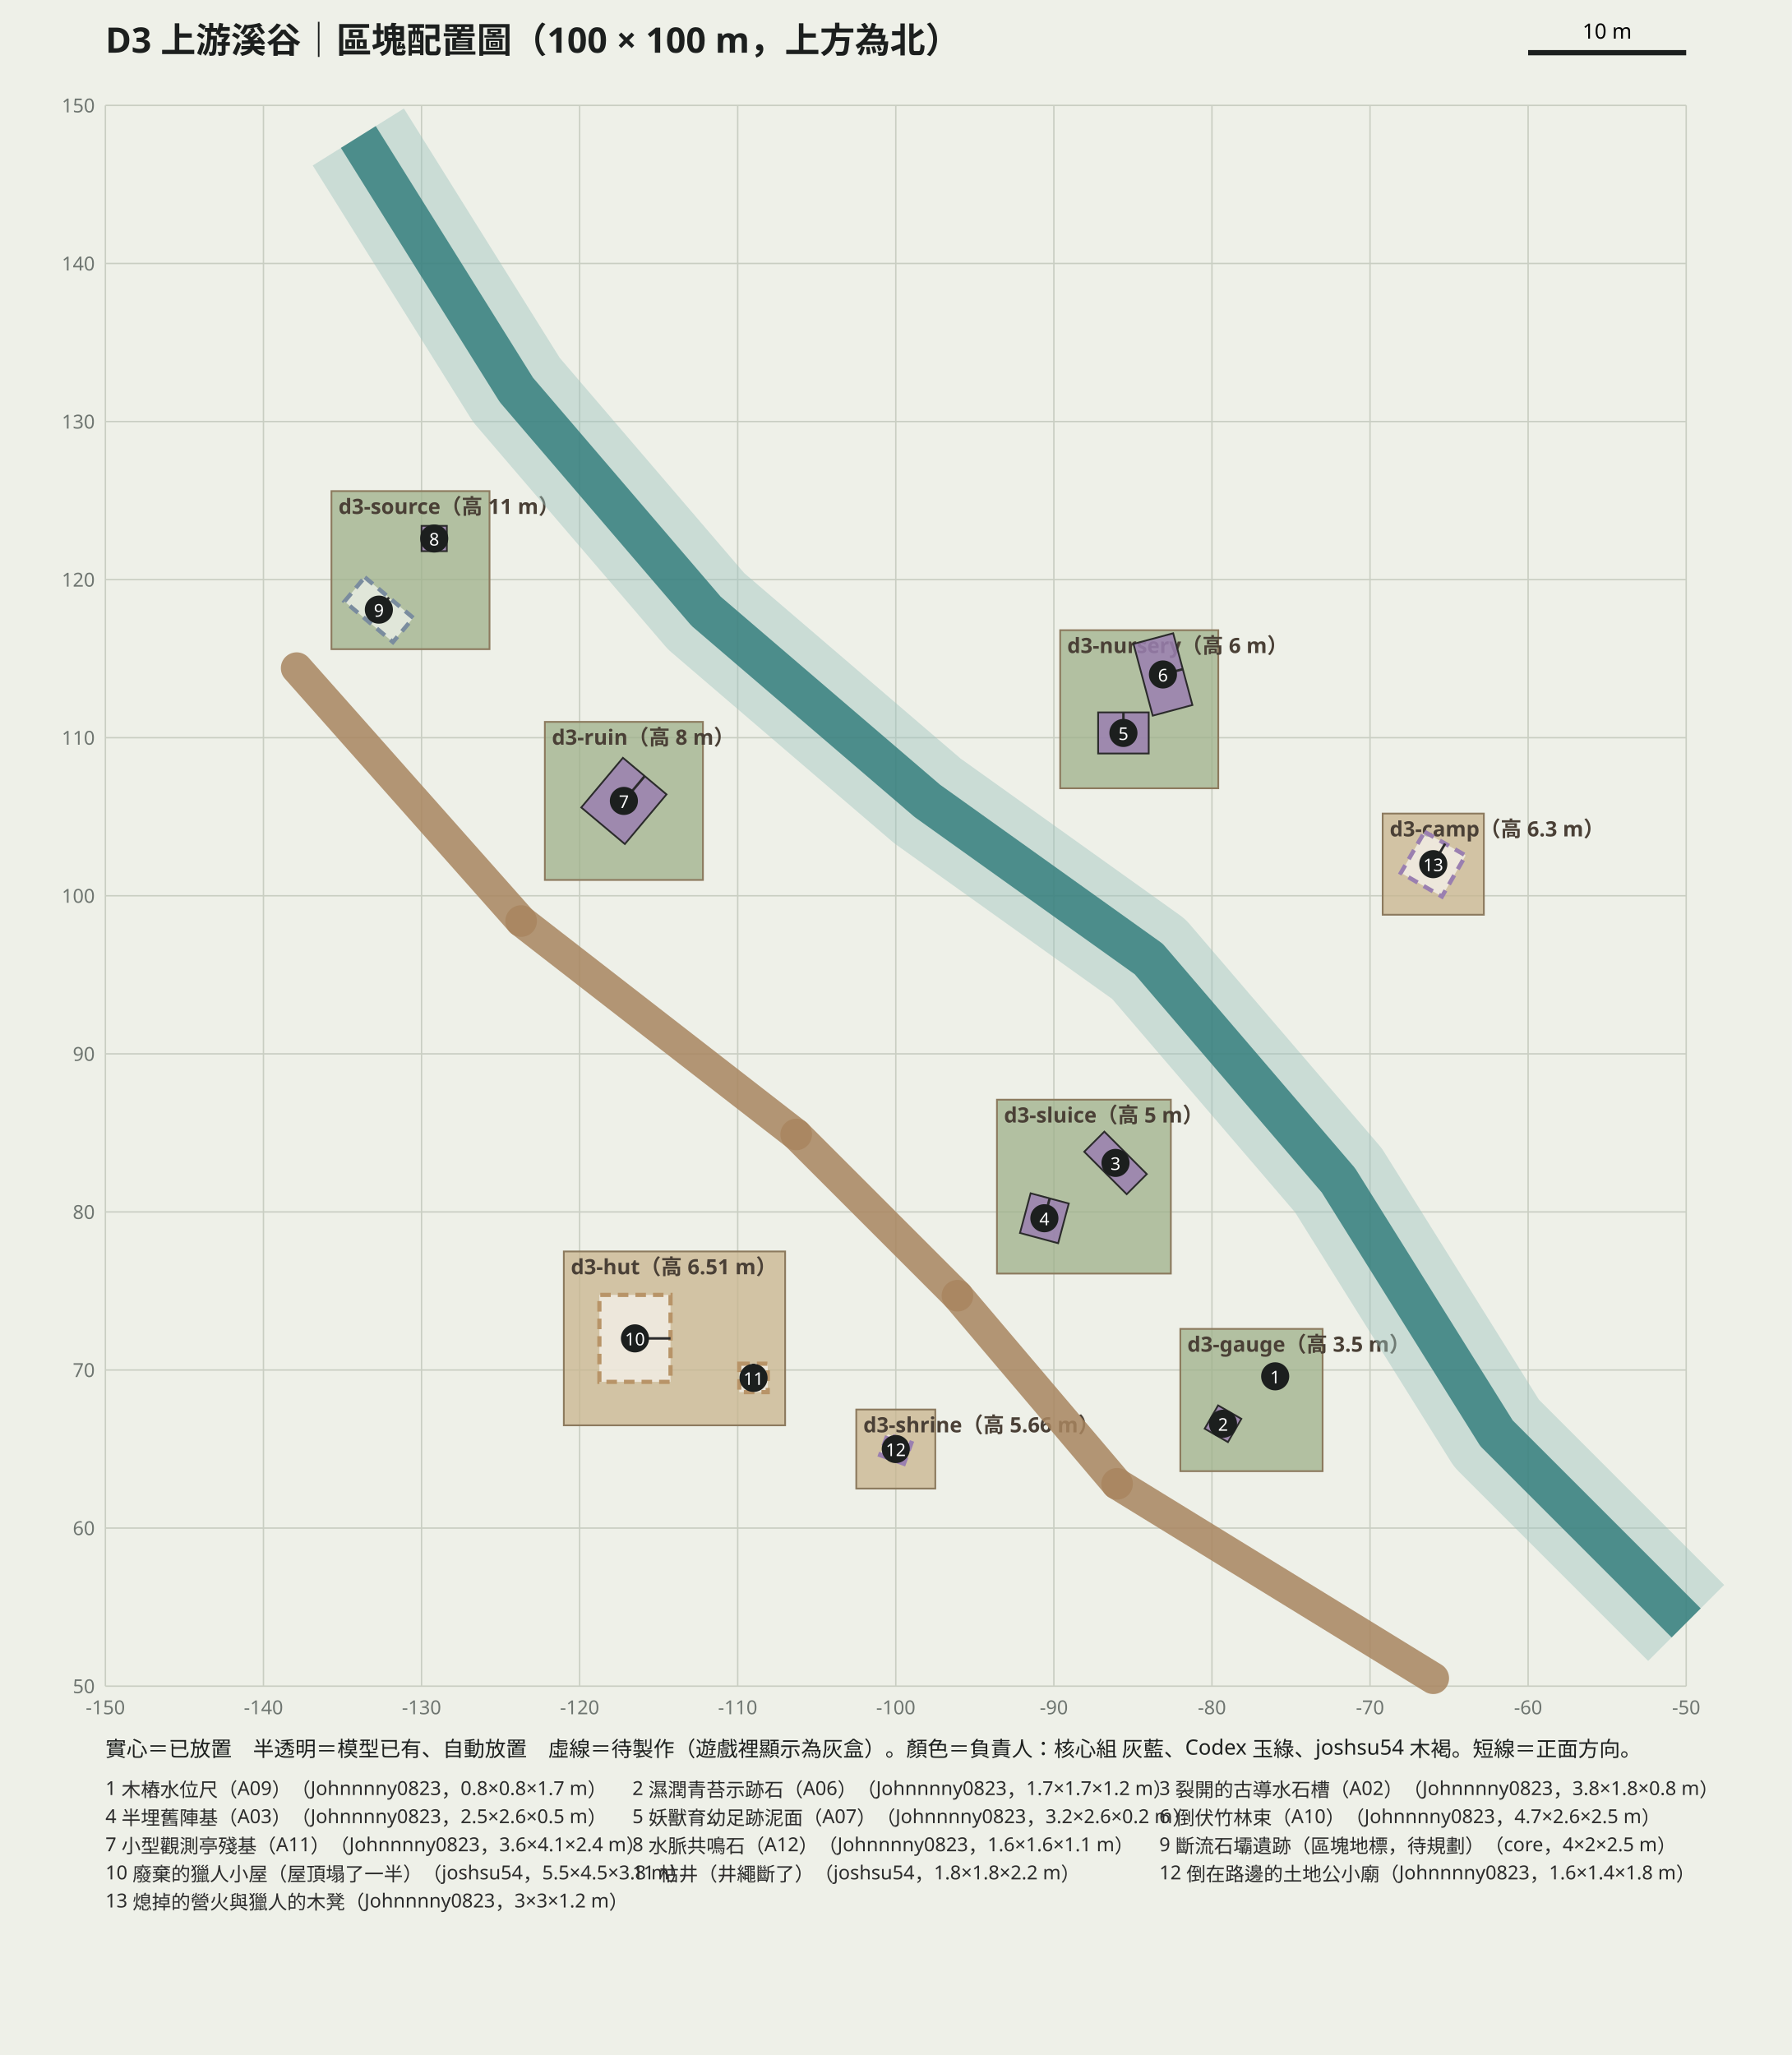
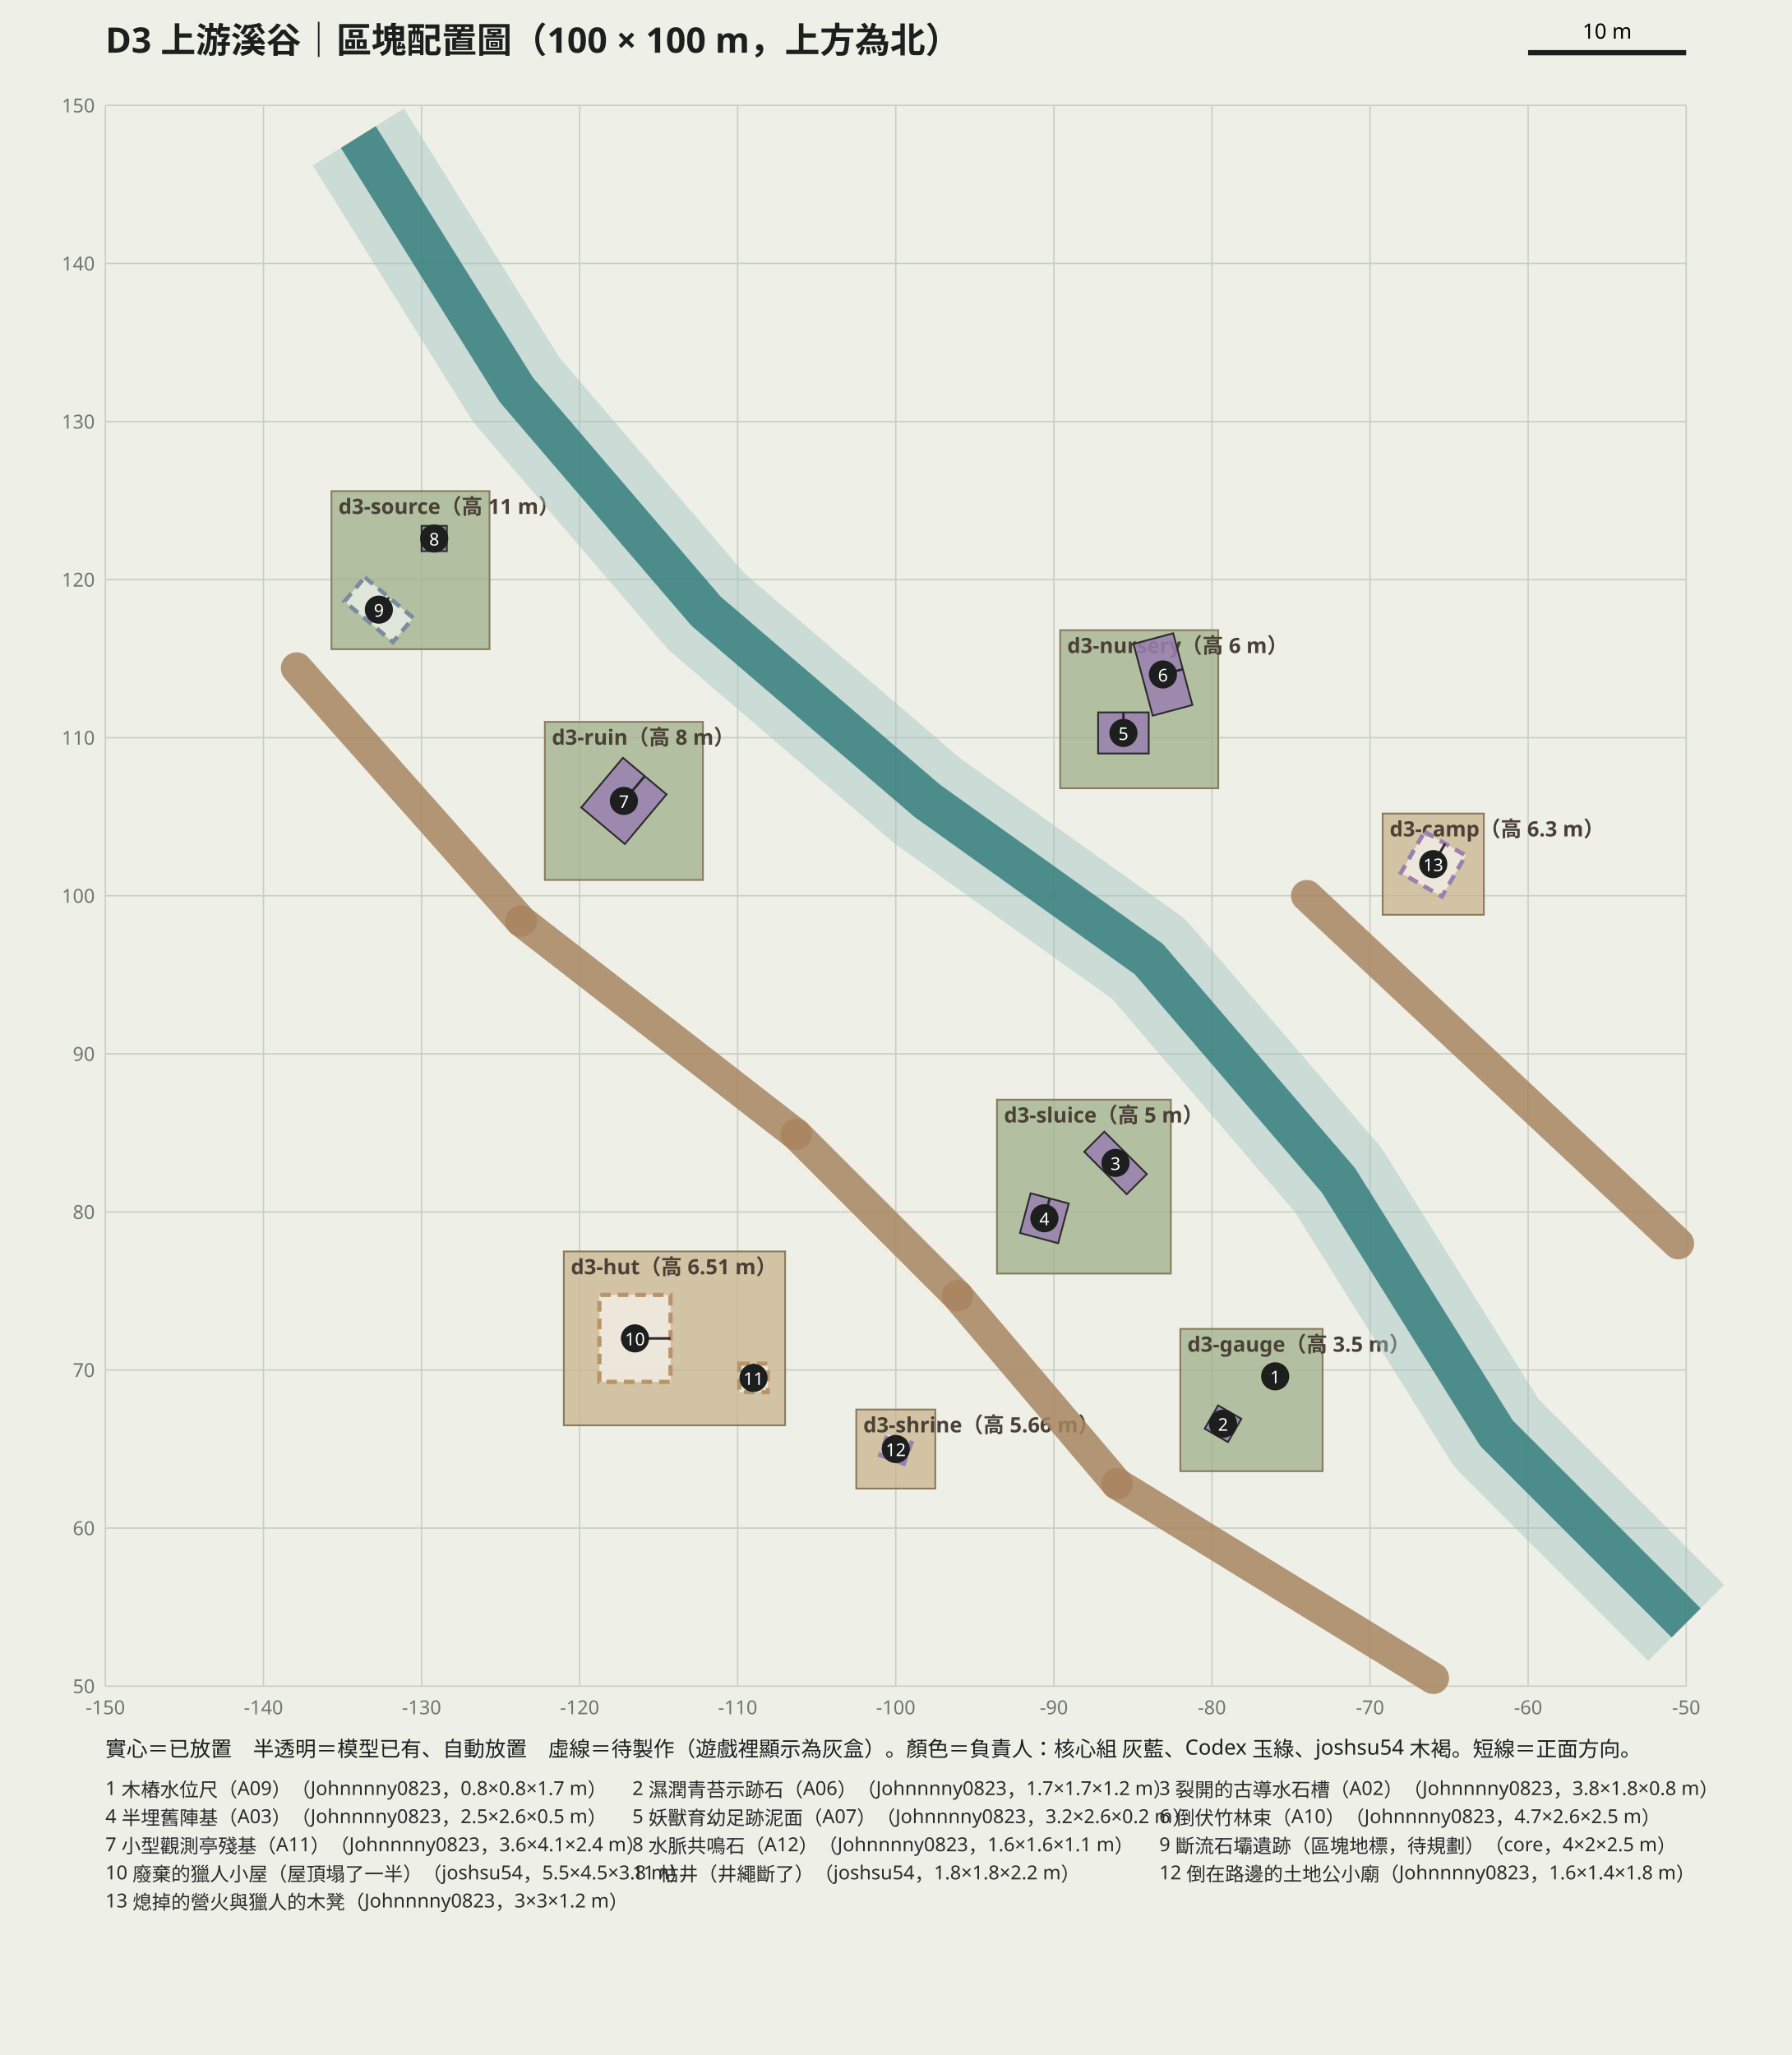
<svg xmlns="http://www.w3.org/2000/svg" viewBox="0 0 1020 1170" width="1020" height="1170" font-family="Noto Sans TC, Microsoft JhengHei, sans-serif">
  <rect width="1020" height="1170" fill="#EEF0E8" />
  <line x1="60" y1="960" x2="60" y2="60" stroke="#C9CEC2" stroke-width="0.8" />
  <text x="60" y="976" font-size="11" text-anchor="middle" fill="#6E7570">-150</text>
  <line x1="150" y1="960" x2="150" y2="60" stroke="#C9CEC2" stroke-width="0.8" />
  <text x="150" y="976" font-size="11" text-anchor="middle" fill="#6E7570">-140</text>
  <line x1="240" y1="960" x2="240" y2="60" stroke="#C9CEC2" stroke-width="0.8" />
  <text x="240" y="976" font-size="11" text-anchor="middle" fill="#6E7570">-130</text>
  <line x1="330" y1="960" x2="330" y2="60" stroke="#C9CEC2" stroke-width="0.8" />
  <text x="330" y="976" font-size="11" text-anchor="middle" fill="#6E7570">-120</text>
  <line x1="420" y1="960" x2="420" y2="60" stroke="#C9CEC2" stroke-width="0.8" />
  <text x="420" y="976" font-size="11" text-anchor="middle" fill="#6E7570">-110</text>
  <line x1="510" y1="960" x2="510" y2="60" stroke="#C9CEC2" stroke-width="0.8" />
  <text x="510" y="976" font-size="11" text-anchor="middle" fill="#6E7570">-100</text>
  <line x1="600" y1="960" x2="600" y2="60" stroke="#C9CEC2" stroke-width="0.8" />
  <text x="600" y="976" font-size="11" text-anchor="middle" fill="#6E7570">-90</text>
  <line x1="690" y1="960" x2="690" y2="60" stroke="#C9CEC2" stroke-width="0.8" />
  <text x="690" y="976" font-size="11" text-anchor="middle" fill="#6E7570">-80</text>
  <line x1="780" y1="960" x2="780" y2="60" stroke="#C9CEC2" stroke-width="0.8" />
  <text x="780" y="976" font-size="11" text-anchor="middle" fill="#6E7570">-70</text>
  <line x1="870" y1="960" x2="870" y2="60" stroke="#C9CEC2" stroke-width="0.8" />
  <text x="870" y="976" font-size="11" text-anchor="middle" fill="#6E7570">-60</text>
  <line x1="960" y1="960" x2="960" y2="60" stroke="#C9CEC2" stroke-width="0.8" />
  <text x="960" y="976" font-size="11" text-anchor="middle" fill="#6E7570">-50</text>
  <line x1="60" y1="960" x2="960" y2="960" stroke="#C9CEC2" stroke-width="0.8" />
  <text x="54" y="964" font-size="11" text-anchor="end" fill="#6E7570">50</text>
  <line x1="60" y1="870" x2="960" y2="870" stroke="#C9CEC2" stroke-width="0.8" />
  <text x="54" y="874" font-size="11" text-anchor="end" fill="#6E7570">60</text>
  <line x1="60" y1="780" x2="960" y2="780" stroke="#C9CEC2" stroke-width="0.8" />
  <text x="54" y="784" font-size="11" text-anchor="end" fill="#6E7570">70</text>
  <line x1="60" y1="690" x2="960" y2="690" stroke="#C9CEC2" stroke-width="0.8" />
  <text x="54" y="694" font-size="11" text-anchor="end" fill="#6E7570">80</text>
  <line x1="60" y1="600" x2="960" y2="600" stroke="#C9CEC2" stroke-width="0.8" />
  <text x="54" y="604" font-size="11" text-anchor="end" fill="#6E7570">90</text>
  <line x1="60" y1="510" x2="960" y2="510" stroke="#C9CEC2" stroke-width="0.8" />
  <text x="54" y="514" font-size="11" text-anchor="end" fill="#6E7570">100</text>
  <line x1="60" y1="420" x2="960" y2="420" stroke="#C9CEC2" stroke-width="0.8" />
  <text x="54" y="424" font-size="11" text-anchor="end" fill="#6E7570">110</text>
  <line x1="60" y1="330" x2="960" y2="330" stroke="#C9CEC2" stroke-width="0.8" />
  <text x="54" y="334" font-size="11" text-anchor="end" fill="#6E7570">120</text>
  <line x1="60" y1="240" x2="960" y2="240" stroke="#C9CEC2" stroke-width="0.8" />
  <text x="54" y="244" font-size="11" text-anchor="end" fill="#6E7570">130</text>
  <line x1="60" y1="150" x2="960" y2="150" stroke="#C9CEC2" stroke-width="0.8" />
  <text x="54" y="154" font-size="11" text-anchor="end" fill="#6E7570">140</text>
  <line x1="60" y1="60" x2="960" y2="60" stroke="#C9CEC2" stroke-width="0.8" />
  <text x="54" y="64" font-size="11" text-anchor="end" fill="#6E7570">150</text>
  <rect x="672" y="756.6" width="81" height="81" fill="#9DB08A" fill-opacity=".75" stroke="#8C7A5E" stroke-width="1" />
  <text x="676" y="769.6" font-size="12" fill="#4A4036" font-weight="bold">d3-gauge（高 3.5 m）</text>
  <rect x="567.6" y="626.1" width="99" height="99" fill="#9DB08A" fill-opacity=".75" stroke="#8C7A5E" stroke-width="1" />
  <text x="571.6" y="639.1" font-size="12" fill="#4A4036" font-weight="bold">d3-sluice（高 5 m）</text>
  <rect x="603.6" y="358.8" width="90" height="90" fill="#9DB08A" fill-opacity=".75" stroke="#8C7A5E" stroke-width="1" />
  <text x="607.6" y="371.8" font-size="12" fill="#4A4036" font-weight="bold">d3-nursery（高 6 m）</text>
  <rect x="310.2" y="411" width="90" height="90" fill="#9DB08A" fill-opacity=".75" stroke="#8C7A5E" stroke-width="1" />
  <text x="314.2" y="424" font-size="12" fill="#4A4036" font-weight="bold">d3-ruin（高 8 m）</text>
  <rect x="188.7" y="279.6" width="90" height="90" fill="#9DB08A" fill-opacity=".75" stroke="#8C7A5E" stroke-width="1" />
  <text x="192.7" y="292.6" font-size="12" fill="#4A4036" font-weight="bold">d3-source（高 11 m）</text>
  <rect x="321" y="712.5" width="126" height="99" fill="#C8B48E" fill-opacity=".75" stroke="#8C7A5E" stroke-width="1" />
  <text x="325" y="725.5" font-size="12" fill="#4A4036" font-weight="bold">d3-hut（高 6.51 m）</text>
  <rect x="487.5" y="802.5" width="45" height="45" fill="#C8B48E" fill-opacity=".75" stroke="#8C7A5E" stroke-width="1" />
  <text x="491.5" y="815.5" font-size="12" fill="#4A4036" font-weight="bold">d3-shrine（高 5.66 m）</text>
  <rect x="787.2" y="463.2" width="57.6" height="57.6" fill="#C8B48E" fill-opacity=".75" stroke="#8C7A5E" stroke-width="1" />
  <text x="791.2" y="476.2" font-size="12" fill="#4A4036" font-weight="bold">d3-camp（高 6.3 m）</text>
  <polyline points="960,924 852,816 762,672 654,546 528,456 402,348 294,222 204,78" fill="none" stroke="#9FC3C0" stroke-width="61.2" stroke-linejoin="round" stroke-opacity=".45" />
  <polyline points="960,924 852,816 762,672 654,546 528,456 402,348 294,222 204,78" fill="none" stroke="#2E7A78" stroke-width="23.4" stroke-linejoin="round" stroke-opacity=".8" />
  <line x1="816" y1="955.5" x2="636" y2="844.8" stroke="#A88560" stroke-width="18" stroke-linecap="round" stroke-opacity=".85" />
  <line x1="636" y1="844.8" x2="545.1" y2="737.7" stroke="#A88560" stroke-width="18" stroke-linecap="round" stroke-opacity=".85" />
  <line x1="545.1" y1="737.7" x2="453.3" y2="645.9" stroke="#A88560" stroke-width="18" stroke-linecap="round" stroke-opacity=".85" />
  <line x1="453.3" y1="645.9" x2="296.7" y2="524.4" stroke="#A88560" stroke-width="18" stroke-linecap="round" stroke-opacity=".85" />
  <line x1="296.7" y1="524.4" x2="168.9" y2="380.4" stroke="#A88560" stroke-width="18" stroke-linecap="round" stroke-opacity=".85" />
+   <line x1="955.5" y1="708" x2="744" y2="510" stroke="#A88560" stroke-width="18" stroke-linecap="round" stroke-opacity=".85" />
  <g transform="translate(726 783.6) rotate(0)">
    <rect x="-3.6" y="-3.6" width="7.2" height="7.2" fill="#9A7FB0" fill-opacity=".85" stroke="#2B2B2B" stroke-width="1" />
    <line x1="0" y1="0" x2="0" y2="-3.6" stroke="#2B2B2B" stroke-width="1.4" />
  </g>
  <circle cx="726" cy="783.6" r="8" fill="#1C1F1E" />
  <text x="726" y="787.6" font-size="10" fill="#fff" text-anchor="middle">1</text>
  <g transform="translate(696.3 810.6) rotate(30)">
    <rect x="-7.65" y="-7.65" width="15.3" height="15.3" fill="#9A7FB0" fill-opacity=".85" stroke="#2B2B2B" stroke-width="1" />
    <line x1="0" y1="0" x2="0" y2="-7.65" stroke="#2B2B2B" stroke-width="1.4" />
  </g>
  <circle cx="696.3" cy="810.6" r="8" fill="#1C1F1E" />
  <text x="696.3" y="814.6" font-size="10" fill="#fff" text-anchor="middle">2</text>
  <g transform="translate(635.1 662.1) rotate(45)">
    <rect x="-17.1" y="-8.1" width="34.2" height="16.2" fill="#9A7FB0" fill-opacity=".85" stroke="#2B2B2B" stroke-width="1" />
    <line x1="0" y1="0" x2="0" y2="-8.1" stroke="#2B2B2B" stroke-width="1.4" />
  </g>
  <circle cx="635.1" cy="662.1" r="8" fill="#1C1F1E" />
  <text x="635.1" y="666.1" font-size="10" fill="#fff" text-anchor="middle">3</text>
  <g transform="translate(594.6 693.6) rotate(15)">
    <rect x="-11.25" y="-11.7" width="22.5" height="23.4" fill="#9A7FB0" fill-opacity=".85" stroke="#2B2B2B" stroke-width="1" />
    <line x1="0" y1="0" x2="0" y2="-11.7" stroke="#2B2B2B" stroke-width="1.4" />
  </g>
  <circle cx="594.6" cy="693.6" r="8" fill="#1C1F1E" />
  <text x="594.6" y="697.6" font-size="10" fill="#fff" text-anchor="middle">4</text>
  <g transform="translate(639.6 417.3) rotate(0)">
    <rect x="-14.4" y="-11.7" width="28.8" height="23.4" fill="#9A7FB0" fill-opacity=".85" stroke="#2B2B2B" stroke-width="1" />
    <line x1="0" y1="0" x2="0" y2="-11.7" stroke="#2B2B2B" stroke-width="1.4" />
  </g>
  <circle cx="639.6" cy="417.3" r="8" fill="#1C1F1E" />
  <text x="639.6" y="421.3" font-size="10" fill="#fff" text-anchor="middle">5</text>
  <g transform="translate(662.1 384) rotate(75)">
    <rect x="-21.15" y="-11.7" width="42.3" height="23.4" fill="#9A7FB0" fill-opacity=".85" stroke="#2B2B2B" stroke-width="1" />
    <line x1="0" y1="0" x2="0" y2="-11.7" stroke="#2B2B2B" stroke-width="1.4" />
  </g>
  <circle cx="662.1" cy="384" r="8" fill="#1C1F1E" />
  <text x="662.1" y="388" font-size="10" fill="#fff" text-anchor="middle">6</text>
  <g transform="translate(355.2 456) rotate(40)">
    <rect x="-16.2" y="-18.45" width="32.4" height="36.9" fill="#9A7FB0" fill-opacity=".85" stroke="#2B2B2B" stroke-width="1" />
    <line x1="0" y1="0" x2="0" y2="-18.45" stroke="#2B2B2B" stroke-width="1.4" />
  </g>
  <circle cx="355.2" cy="456" r="8" fill="#1C1F1E" />
  <text x="355.2" y="460" font-size="10" fill="#fff" text-anchor="middle">7</text>
  <g transform="translate(247.2 306.6) rotate(0)">
    <rect x="-7.2" y="-7.2" width="14.4" height="14.4" fill="#9A7FB0" fill-opacity=".85" stroke="#2B2B2B" stroke-width="1" />
    <line x1="0" y1="0" x2="0" y2="-7.2" stroke="#2B2B2B" stroke-width="1.4" />
  </g>
  <circle cx="247.2" cy="306.6" r="8" fill="#1C1F1E" />
  <text x="247.2" y="310.6" font-size="10" fill="#fff" text-anchor="middle">8</text>
  <g transform="translate(215.7 347.1) rotate(40)">
    <rect x="-18" y="-9" width="36" height="18" fill="#FFFFFF" fill-opacity=".6" stroke="#7A8C9E" stroke-width="2.4" stroke-dasharray="6 4" />
    <line x1="0" y1="0" x2="0" y2="-9" stroke="#2B2B2B" stroke-width="1.4" />
  </g>
  <circle cx="215.7" cy="347.1" r="8" fill="#1C1F1E" />
  <text x="215.7" y="351.1" font-size="10" fill="#fff" text-anchor="middle">9</text>
  <g transform="translate(361.5 762) rotate(90)">
    <rect x="-24.75" y="-20.25" width="49.5" height="40.5" fill="#FFFFFF" fill-opacity=".6" stroke="#B89468" stroke-width="2.4" stroke-dasharray="6 4" />
    <line x1="0" y1="0" x2="0" y2="-20.25" stroke="#2B2B2B" stroke-width="1.4" />
  </g>
  <circle cx="361.5" cy="762" r="8" fill="#1C1F1E" />
  <text x="361.5" y="766" font-size="10" fill="#fff" text-anchor="middle">10</text>
  <g transform="translate(429 784.5) rotate(0)">
    <rect x="-8.1" y="-8.1" width="16.2" height="16.2" fill="#FFFFFF" fill-opacity=".6" stroke="#B89468" stroke-width="2.4" stroke-dasharray="6 4" />
    <line x1="0" y1="0" x2="0" y2="-8.1" stroke="#2B2B2B" stroke-width="1.4" />
  </g>
  <circle cx="429" cy="784.5" r="8" fill="#1C1F1E" />
  <text x="429" y="788.5" font-size="10" fill="#fff" text-anchor="middle">11</text>
  <g transform="translate(510 825) rotate(200)">
    <rect x="-7.2" y="-6.3" width="14.4" height="12.6" fill="#FFFFFF" fill-opacity=".6" stroke="#9A7FB0" stroke-width="2.4" stroke-dasharray="6 4" />
    <line x1="0" y1="0" x2="0" y2="-6.3" stroke="#2B2B2B" stroke-width="1.4" />
  </g>
  <circle cx="510" cy="825" r="8" fill="#1C1F1E" />
  <text x="510" y="829" font-size="10" fill="#fff" text-anchor="middle">12</text>
  <g transform="translate(816 492) rotate(30)">
    <rect x="-13.5" y="-13.5" width="27" height="27" fill="#FFFFFF" fill-opacity=".6" stroke="#9A7FB0" stroke-width="2.4" stroke-dasharray="6 4" />
    <line x1="0" y1="0" x2="0" y2="-13.5" stroke="#2B2B2B" stroke-width="1.4" />
  </g>
  <circle cx="816" cy="492" r="8" fill="#1C1F1E" />
  <text x="816" y="496" font-size="10" fill="#fff" text-anchor="middle">13</text>
  <text x="60" y="30" font-size="20" font-weight="bold" fill="#1C1F1E">D3 上游溪谷｜區塊配置圖（100 × 100 m，上方為北）</text>
  <line x1="870" y1="30" x2="960" y2="30" stroke="#1C1F1E" stroke-width="3" />
  <text x="915" y="22" font-size="12" text-anchor="middle">10 m</text>
  <text x="60" y="1000" font-size="12" fill="#1C1F1E">實心＝已放置　半透明＝模型已有、自動放置　虛線＝待製作（遊戲裡顯示為灰盒）。顏色＝負責人：核心組 灰藍、Codex 玉綠、joshsu54 木褐。短線＝正面方向。</text>
  <text x="60" y="1022" font-size="11" fill="#2B2B2B">1 木樁水位尺（A09）（Johnnnny0823，0.8×0.8×1.7 m）</text>
  <text x="360" y="1022" font-size="11" fill="#2B2B2B">2 濕潤青苔示跡石（A06）（Johnnnny0823，1.7×1.7×1.2 m）</text>
  <text x="660" y="1022" font-size="11" fill="#2B2B2B">3 裂開的古導水石槽（A02）（Johnnnny0823，3.8×1.8×0.8 m）</text>
  <text x="60" y="1038" font-size="11" fill="#2B2B2B">4 半埋舊陣基（A03）（Johnnnny0823，2.5×2.6×0.5 m）</text>
  <text x="360" y="1038" font-size="11" fill="#2B2B2B">5 妖獸育幼足跡泥面（A07）（Johnnnny0823，3.2×2.6×0.2 m）</text>
  <text x="660" y="1038" font-size="11" fill="#2B2B2B">6 倒伏竹林束（A10）（Johnnnny0823，4.7×2.6×2.5 m）</text>
  <text x="60" y="1054" font-size="11" fill="#2B2B2B">7 小型觀測亭殘基（A11）（Johnnnny0823，3.6×4.1×2.4 m）</text>
  <text x="360" y="1054" font-size="11" fill="#2B2B2B">8 水脈共鳴石（A12）（Johnnnny0823，1.6×1.6×1.1 m）</text>
  <text x="660" y="1054" font-size="11" fill="#2B2B2B">9 斷流石壩遺跡（區塊地標，待規劃）（core，4×2×2.5 m）</text>
  <text x="60" y="1070" font-size="11" fill="#2B2B2B">10 廢棄的獵人小屋（屋頂塌了一半）（joshsu54，5.5×4.5×3.8 m）</text>
  <text x="360" y="1070" font-size="11" fill="#2B2B2B">11 枯井（井繩斷了）（joshsu54，1.8×1.8×2.2 m）</text>
  <text x="660" y="1070" font-size="11" fill="#2B2B2B">12 倒在路邊的土地公小廟（Johnnnny0823，1.6×1.4×1.8 m）</text>
  <text x="60" y="1086" font-size="11" fill="#2B2B2B">13 熄掉的營火與獵人的木凳（Johnnnny0823，3×3×1.2 m）</text>
</svg>
